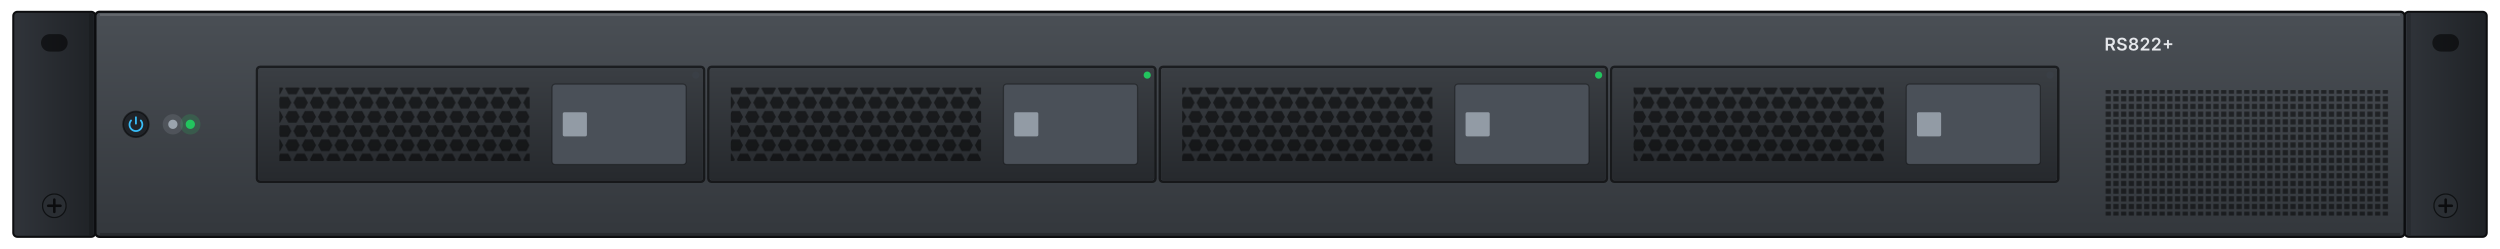
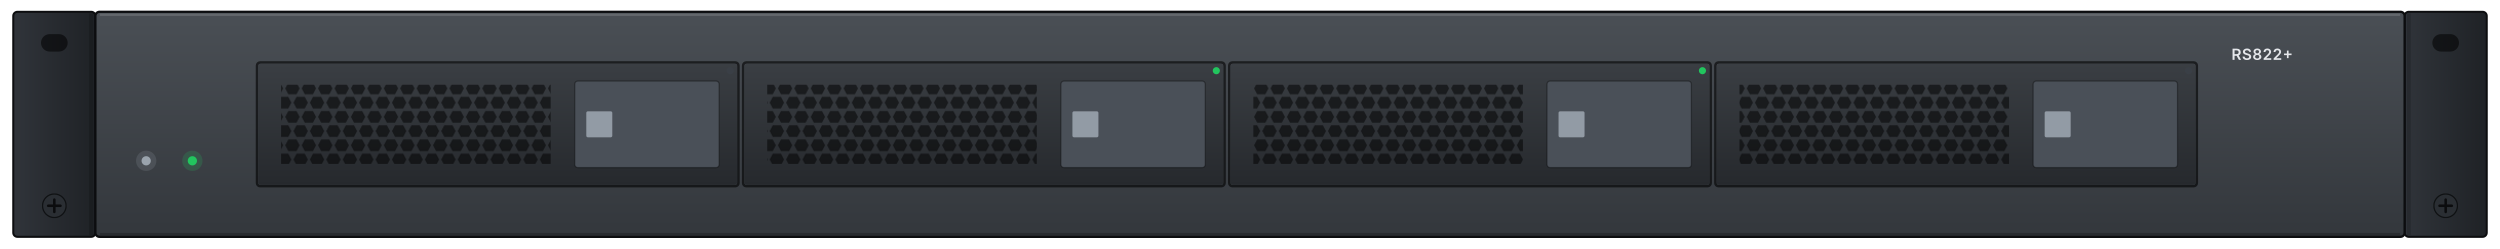
<svg xmlns="http://www.w3.org/2000/svg" viewBox="-2 -2 486 48.45" width="1458" height="145">
  <defs>
    <linearGradient id="rp-bezel-unifi-silver" x1="0" y1="0" x2="0" y2="1">
      <stop offset="0" stop-color="#eceff2" />
      <stop offset="1" stop-color="#cfd4d9" />
    </linearGradient>
    <linearGradient id="rp-ear-unifi-silver" x1="0" y1="0" x2="1" y2="0">
      <stop offset="0" stop-color="#dfe3e7" />
      <stop offset="1" stop-color="#c3c9ce" />
    </linearGradient>
    <linearGradient id="rp-tray-unifi-silver" x1="0" y1="0" x2="0" y2="1">
      <stop offset="0" stop-color="#c9ced3" />
      <stop offset="1" stop-color="#aeb4ba" />
    </linearGradient>
    <linearGradient id="rp-bezel-unifi-black" x1="0" y1="0" x2="0" y2="1">
      <stop offset="0" stop-color="#2f3338" />
      <stop offset="1" stop-color="#1d2024" />
    </linearGradient>
    <linearGradient id="rp-ear-unifi-black" x1="0" y1="0" x2="1" y2="0">
      <stop offset="0" stop-color="#30343a" />
      <stop offset="1" stop-color="#1f2226" />
    </linearGradient>
    <linearGradient id="rp-tray-unifi-black" x1="0" y1="0" x2="0" y2="1">
      <stop offset="0" stop-color="#2a2e33" />
      <stop offset="1" stop-color="#1c1f23" />
    </linearGradient>
    <linearGradient id="rp-bezel-unifi-white" x1="0" y1="0" x2="0" y2="1">
      <stop offset="0" stop-color="#fbfbfc" />
      <stop offset="1" stop-color="#e7eaed" />
    </linearGradient>
    <linearGradient id="rp-ear-unifi-white" x1="0" y1="0" x2="1" y2="0">
      <stop offset="0" stop-color="#f1f3f5" />
      <stop offset="1" stop-color="#dde1e5" />
    </linearGradient>
    <linearGradient id="rp-tray-unifi-white" x1="0" y1="0" x2="0" y2="1">
      <stop offset="0" stop-color="#c9ced3" />
      <stop offset="1" stop-color="#aeb4ba" />
    </linearGradient>
    <linearGradient id="rp-bezel-dell-bezel" x1="0" y1="0" x2="0" y2="1">
      <stop offset="0" stop-color="#26292d" />
      <stop offset="1" stop-color="#121416" />
    </linearGradient>
    <linearGradient id="rp-ear-dell-bezel" x1="0" y1="0" x2="1" y2="0">
      <stop offset="0" stop-color="#30343a" />
      <stop offset="1" stop-color="#1f2226" />
    </linearGradient>
    <linearGradient id="rp-tray-dell-bezel" x1="0" y1="0" x2="0" y2="1">
      <stop offset="0" stop-color="#2b2f34" />
      <stop offset="1" stop-color="#16181b" />
    </linearGradient>
    <linearGradient id="rp-bezel-hpe" x1="0" y1="0" x2="0" y2="1">
      <stop offset="0" stop-color="#3a3f45" />
      <stop offset="1" stop-color="#25292d" />
    </linearGradient>
    <linearGradient id="rp-ear-hpe" x1="0" y1="0" x2="1" y2="0">
      <stop offset="0" stop-color="#30343a" />
      <stop offset="1" stop-color="#1f2226" />
    </linearGradient>
    <linearGradient id="rp-tray-hpe" x1="0" y1="0" x2="0" y2="1">
      <stop offset="0" stop-color="#34393f" />
      <stop offset="1" stop-color="#212428" />
    </linearGradient>
    <linearGradient id="rp-bezel-synology" x1="0" y1="0" x2="0" y2="1">
      <stop offset="0" stop-color="#4a4f55" />
      <stop offset="1" stop-color="#33373c" />
    </linearGradient>
    <linearGradient id="rp-ear-synology" x1="0" y1="0" x2="1" y2="0">
      <stop offset="0" stop-color="#30343a" />
      <stop offset="1" stop-color="#1f2226" />
    </linearGradient>
    <linearGradient id="rp-tray-synology" x1="0" y1="0" x2="0" y2="1">
      <stop offset="0" stop-color="#3a3e43" />
      <stop offset="1" stop-color="#26292d" />
    </linearGradient>
    <linearGradient id="rp-bezel-mikrotik" x1="0" y1="0" x2="0" y2="1">
      <stop offset="0" stop-color="#e4e6e8" />
      <stop offset="1" stop-color="#c4c8cc" />
    </linearGradient>
    <linearGradient id="rp-ear-mikrotik" x1="0" y1="0" x2="1" y2="0">
      <stop offset="0" stop-color="#dfe3e7" />
      <stop offset="1" stop-color="#c3c9ce" />
    </linearGradient>
    <linearGradient id="rp-tray-mikrotik" x1="0" y1="0" x2="0" y2="1">
      <stop offset="0" stop-color="#c9ced3" />
      <stop offset="1" stop-color="#aeb4ba" />
    </linearGradient>
    <linearGradient id="rp-bezel-generic-black" x1="0" y1="0" x2="0" y2="1">
      <stop offset="0" stop-color="#2c3036" />
      <stop offset="1" stop-color="#1b1e22" />
    </linearGradient>
    <linearGradient id="rp-ear-generic-black" x1="0" y1="0" x2="1" y2="0">
      <stop offset="0" stop-color="#30343a" />
      <stop offset="1" stop-color="#1f2226" />
    </linearGradient>
    <linearGradient id="rp-tray-generic-black" x1="0" y1="0" x2="0" y2="1">
      <stop offset="0" stop-color="#2a2e33" />
      <stop offset="1" stop-color="#1c1f23" />
    </linearGradient>
    <linearGradient id="rp-bezel-generic-silver" x1="0" y1="0" x2="0" y2="1">
      <stop offset="0" stop-color="#eceff2" />
      <stop offset="1" stop-color="#cfd4d9" />
    </linearGradient>
    <linearGradient id="rp-ear-generic-silver" x1="0" y1="0" x2="1" y2="0">
      <stop offset="0" stop-color="#dfe3e7" />
      <stop offset="1" stop-color="#c3c9ce" />
    </linearGradient>
    <linearGradient id="rp-tray-generic-silver" x1="0" y1="0" x2="0" y2="1">
      <stop offset="0" stop-color="#c9ced3" />
      <stop offset="1" stop-color="#aeb4ba" />
    </linearGradient>
    <linearGradient id="rp-bezel-patch-panel" x1="0" y1="0" x2="0" y2="1">
      <stop offset="0" stop-color="#24272b" />
      <stop offset="1" stop-color="#131518" />
    </linearGradient>
    <linearGradient id="rp-ear-patch-panel" x1="0" y1="0" x2="1" y2="0">
      <stop offset="0" stop-color="#30343a" />
      <stop offset="1" stop-color="#1f2226" />
    </linearGradient>
    <linearGradient id="rp-tray-patch-panel" x1="0" y1="0" x2="0" y2="1">
      <stop offset="0" stop-color="#2a2e33" />
      <stop offset="1" stop-color="#1c1f23" />
    </linearGradient>
    <linearGradient id="rp-bezel-brush-panel" x1="0" y1="0" x2="0" y2="1">
      <stop offset="0" stop-color="#24272b" />
      <stop offset="1" stop-color="#131518" />
    </linearGradient>
    <linearGradient id="rp-ear-brush-panel" x1="0" y1="0" x2="1" y2="0">
      <stop offset="0" stop-color="#30343a" />
      <stop offset="1" stop-color="#1f2226" />
    </linearGradient>
    <linearGradient id="rp-tray-brush-panel" x1="0" y1="0" x2="0" y2="1">
      <stop offset="0" stop-color="#2a2e33" />
      <stop offset="1" stop-color="#1c1f23" />
    </linearGradient>
    <linearGradient id="rp-bezel-shelf" x1="0" y1="0" x2="0" y2="1">
      <stop offset="0" stop-color="#3a3f45" />
      <stop offset="1" stop-color="#24282d" />
    </linearGradient>
    <linearGradient id="rp-ear-shelf" x1="0" y1="0" x2="1" y2="0">
      <stop offset="0" stop-color="#30343a" />
      <stop offset="1" stop-color="#1f2226" />
    </linearGradient>
    <linearGradient id="rp-tray-shelf" x1="0" y1="0" x2="0" y2="1">
      <stop offset="0" stop-color="#2a2e33" />
      <stop offset="1" stop-color="#1c1f23" />
    </linearGradient>
    <linearGradient id="rp-bezel-pdu" x1="0" y1="0" x2="0" y2="1">
      <stop offset="0" stop-color="#2a2d31" />
      <stop offset="1" stop-color="#17191c" />
    </linearGradient>
    <linearGradient id="rp-ear-pdu" x1="0" y1="0" x2="1" y2="0">
      <stop offset="0" stop-color="#30343a" />
      <stop offset="1" stop-color="#1f2226" />
    </linearGradient>
    <linearGradient id="rp-tray-pdu" x1="0" y1="0" x2="0" y2="1">
      <stop offset="0" stop-color="#2a2e33" />
      <stop offset="1" stop-color="#1c1f23" />
    </linearGradient>
    <linearGradient id="rp-bezel-ups" x1="0" y1="0" x2="0" y2="1">
      <stop offset="0" stop-color="#31353a" />
      <stop offset="1" stop-color="#1d2024" />
    </linearGradient>
    <linearGradient id="rp-ear-ups" x1="0" y1="0" x2="1" y2="0">
      <stop offset="0" stop-color="#30343a" />
      <stop offset="1" stop-color="#1f2226" />
    </linearGradient>
    <linearGradient id="rp-tray-ups" x1="0" y1="0" x2="0" y2="1">
      <stop offset="0" stop-color="#2a2e33" />
      <stop offset="1" stop-color="#1c1f23" />
    </linearGradient>
    <linearGradient id="rp-bezel-rpi-case" x1="0" y1="0" x2="0" y2="1">
      <stop offset="0" stop-color="#d9264f" />
      <stop offset="1" stop-color="#b5163c" />
    </linearGradient>
    <linearGradient id="rp-ear-rpi-case" x1="0" y1="0" x2="1" y2="0">
      <stop offset="0" stop-color="#dfe3e7" />
      <stop offset="1" stop-color="#c3c9ce" />
    </linearGradient>
    <linearGradient id="rp-tray-rpi-case" x1="0" y1="0" x2="0" y2="1">
      <stop offset="0" stop-color="#c9ced3" />
      <stop offset="1" stop-color="#aeb4ba" />
    </linearGradient>
    <linearGradient id="rp-metal" x1="0" y1="0" x2="0" y2="1">
      <stop offset="0" stop-color="#eef1f4" />
      <stop offset="0.45" stop-color="#b7bdc4" />
      <stop offset="1" stop-color="#8a9198" />
    </linearGradient>
    <linearGradient id="rp-metal-dark" x1="0" y1="0" x2="0" y2="1">
      <stop offset="0" stop-color="#9aa1a8" />
      <stop offset="1" stop-color="#5d646b" />
    </linearGradient>
    <linearGradient id="rp-hole" x1="0" y1="0" x2="0" y2="1">
      <stop offset="0" stop-color="#000000" />
      <stop offset="0.35" stop-color="#0b0d10" />
      <stop offset="1" stop-color="#1c2025" />
    </linearGradient>
    <linearGradient id="rp-screen" x1="0" y1="0" x2="1" y2="1">
      <stop offset="0" stop-color="#141a22" />
      <stop offset="1" stop-color="#05070a" />
    </linearGradient>
    <linearGradient id="rp-rail-shadow" x1="0" y1="0" x2="0" y2="1">
      <stop offset="0" stop-color="#000" stop-opacity="0.38" />
      <stop offset="1" stop-color="#000" stop-opacity="0" />
    </linearGradient>
    <linearGradient id="rp-rail-sheen" x1="0" y1="0" x2="1" y2="0">
      <stop offset="0" stop-color="#fff" stop-opacity="0.18" />
      <stop offset="0.5" stop-color="#fff" stop-opacity="0" />
      <stop offset="1" stop-color="#000" stop-opacity="0.2" />
    </linearGradient>
    <linearGradient id="rp-shelf" x1="0" y1="0" x2="0" y2="1">
      <stop offset="0" stop-color="#4a5058" />
      <stop offset="1" stop-color="#262a2f" />
    </linearGradient>
    <linearGradient id="rp-glass" x1="0" y1="0" x2="1" y2="1">
      <stop offset="0" stop-color="#c7e3ff" stop-opacity="0.22" />
      <stop offset="0.5" stop-color="#ffffff" stop-opacity="0.06" />
      <stop offset="1" stop-color="#c7e3ff" stop-opacity="0.16" />
    </linearGradient>
    <radialGradient id="rp-screw" cx="0.35" cy="0.35" r="0.8">
      <stop offset="0" stop-color="#f3f5f7" />
      <stop offset="0.6" stop-color="#a4abb2" />
      <stop offset="1" stop-color="#5f666d" />
    </radialGradient>
    <radialGradient id="rp-fan" cx="0.5" cy="0.5" r="0.5">
      <stop offset="0" stop-color="#1d2125" />
      <stop offset="1" stop-color="#07080a" />
    </radialGradient>
    <pattern id="rp-vent-holes" width="2.6" height="2.25" patternUnits="userSpaceOnUse">
      <circle cx="0.65" cy="0.56" r="0.62" fill="#000" fill-opacity="0.55" />
      <circle cx="1.95" cy="1.69" r="0.62" fill="#000" fill-opacity="0.55" />
    </pattern>
    <pattern id="rp-vent-honeycomb" width="3.2" height="5.54" patternUnits="userSpaceOnUse">
      <path d="M0.8 0.25 L2.4 0.25 L3.0 1.385 L2.4 2.52 L0.8 2.52 L0.2 1.385 Z M-0.8 3.02 L0.8 3.02 L1.4 4.155 L0.8 5.29 L-0.8 5.29 L-1.4 4.155 Z M2.4 3.02 L4.0 3.02 L4.6 4.155 L4.0 5.29 L2.4 5.29 L1.8 4.155 Z" fill="#000" fill-opacity="0.6" />
    </pattern>
    <pattern id="rp-vent-slots" width="8.6" height="2.9" patternUnits="userSpaceOnUse">
      <rect x="0.4" y="0.6" width="7" height="1.3" rx="0.65" fill="#000" fill-opacity="0.55" />
    </pattern>
    <pattern id="rp-vent-mesh" width="1.5" height="1.5" patternUnits="userSpaceOnUse">
      <rect x="0.25" y="0.25" width="1" height="1" fill="#000" fill-opacity="0.5" />
    </pattern>
    <pattern id="rp-brush" width="0.9" height="12" patternUnits="userSpaceOnUse">
      <path d="M0.45 0 L0.3 12" stroke="#4b525b" stroke-width="0.32" />
    </pattern>
    <pattern id="rp-shelf-slots" width="9" height="40" patternUnits="userSpaceOnUse">
      <rect x="2" y="4" width="4.5" height="32" rx="2.2" fill="#000" fill-opacity="0.45" />
    </pattern>
    <symbol id="rp-rj45" viewBox="0 0 13.6 11.6">
      <rect x="0" y="0" width="13.6" height="11.6" rx="0.5" fill="currentColor" />
      <rect x="0" y="0" width="13.6" height="11.6" rx="0.5" fill="none" stroke="#000" stroke-opacity="0.35" stroke-width="0.25" />
      <path d="M1.3 1.1 h11 v7.6 h-3.4 v1.9 h-4.2 v-1.9 h-3.4 z" fill="url(#rp-hole)" />
      <path d="M2.85 1.3 v1.7 M3.85 1.3 v1.7 M4.85 1.3 v1.7 M5.85 1.3 v1.7 M6.85 1.3 v1.7 M7.85 1.3 v1.7 M8.85 1.3 v1.7 M9.85 1.3 v1.7" stroke="#c9a227" stroke-width="0.32" stroke-opacity="0.85" />
      <rect x="1.3" y="1.1" width="11" height="0.5" fill="#000" fill-opacity="0.6" />
    </symbol>
    <symbol id="rp-sfp" viewBox="0 0 14.2 9.8">
      <rect x="0" y="0" width="14.2" height="9.8" rx="0.35" fill="url(#rp-metal)" stroke="#5b6168" stroke-width="0.3" />
      <rect x="1.1" y="1.5" width="12" height="6.6" fill="url(#rp-hole)" />
      <path d="M1.6 0.55 h2 M4.6 0.55 h2 M7.6 0.55 h2 M10.6 0.55 h2" stroke="#6b7279" stroke-width="0.35" />
      <rect x="5.1" y="8.4" width="4" height="0.9" rx="0.3" fill="#6b7279" />
    </symbol>
    <symbol id="rp-qsfp" viewBox="0 0 19.6 10.4">
      <rect x="0" y="0" width="19.6" height="10.4" rx="0.4" fill="url(#rp-metal)" stroke="#5b6168" stroke-width="0.3" />
      <rect x="1.2" y="1.6" width="17.2" height="7.2" fill="url(#rp-hole)" />
      <path d="M1.8 0.6 h2.4 M5.4 0.6 h2.4 M9 0.6 h2.4 M12.6 0.6 h2.4 M16.2 0.6 h1.8" stroke="#6b7279" stroke-width="0.35" />
    </symbol>
    <symbol id="rp-keystone" viewBox="0 0 14.8 16.6">
      <rect x="0" y="0" width="14.8" height="16.6" rx="0.8" fill="#0a0b0d" />
      <rect x="0.7" y="0.7" width="13.4" height="15.2" rx="0.9" fill="currentColor" />
      <rect x="0.7" y="0.7" width="13.4" height="15.2" rx="0.9" fill="none" stroke="#000" stroke-opacity="0.3" stroke-width="0.3" />
      <path d="M2 4.3 h10.8 v7.2 h-3.2 v1.8 h-4.4 v-1.8 h-3.2 z" fill="url(#rp-hole)" />
      <path d="M3.4 4.5 v1.4 M4.4 4.5 v1.4 M5.4 4.5 v1.4 M6.4 4.5 v1.4 M7.4 4.5 v1.4 M8.4 4.5 v1.4 M9.4 4.5 v1.4 M10.4 4.5 v1.4" stroke="#c9a227" stroke-width="0.3" stroke-opacity="0.8" />
      <rect x="5.4" y="1.4" width="4" height="1.4" rx="0.4" fill="#000" fill-opacity="0.18" />
    </symbol>
    <symbol id="rp-punchdown" viewBox="0 0 14.8 20">
      <rect x="0" y="0" width="14.8" height="20" rx="0.8" fill="#e8eaed" stroke="#7b8289" stroke-width="0.3" />
      <path d="M2 3 h4.4 M8.4 3 h4.4" stroke="#2563eb" stroke-width="1.4" />
      <path d="M2 6.6 h4.4 M8.4 6.6 h4.4" stroke="#ea580c" stroke-width="1.4" />
      <path d="M2 10.2 h4.4 M8.4 10.2 h4.4" stroke="#16a34a" stroke-width="1.4" />
      <path d="M2 13.8 h4.4 M8.4 13.8 h4.4" stroke="#92400e" stroke-width="1.4" />
      <path d="M7.4 1.5 v15" stroke="#9aa1a8" stroke-width="0.5" />
    </symbol>
    <symbol id="rp-usb-a" viewBox="0 0 13.2 5.8">
      <rect x="0" y="0" width="13.2" height="5.8" rx="0.4" fill="url(#rp-metal)" stroke="#5b6168" stroke-width="0.25" />
      <rect x="0.7" y="0.7" width="11.8" height="4.4" fill="#07090b" />
      <rect x="1.5" y="1.3" width="10.2" height="1.6" rx="0.2" fill="currentColor" />
    </symbol>
    <symbol id="rp-usb-c" viewBox="0 0 9.2 3.6">
      <rect x="0" y="0" width="9.2" height="3.6" rx="1.8" fill="url(#rp-metal)" stroke="#5b6168" stroke-width="0.25" />
      <rect x="0.6" y="0.6" width="8" height="2.4" rx="1.2" fill="#07090b" />
      <rect x="2" y="1.4" width="5.2" height="0.8" rx="0.3" fill="currentColor" />
    </symbol>
    <symbol id="rp-micro-usb" viewBox="0 0 8 3.2">
      <path d="M0 0 h8 v1.8 l-1.2 1.4 h-5.6 l-1.2 -1.4 z" fill="url(#rp-metal)" stroke="#5b6168" stroke-width="0.25" />
      <path d="M0.7 0.6 h6.6 v1.1 l-0.9 1 h-4.8 l-0.9 -1 z" fill="#07090b" />
    </symbol>
    <symbol id="rp-hdmi" viewBox="0 0 15.2 6">
      <path d="M0 0 h15.2 v3.9 l-2.1 2.1 h-11 l-2.1 -2.1 z" fill="url(#rp-metal)" stroke="#5b6168" stroke-width="0.25" />
      <path d="M0.8 0.7 h13.6 v2.9 l-1.6 1.6 h-10.4 l-1.6 -1.6 z" fill="#07090b" />
      <rect x="2.4" y="1.6" width="10.4" height="1" fill="currentColor" />
    </symbol>
    <symbol id="rp-micro-hdmi" viewBox="0 0 7 3.2">
      <path d="M0 0 h7 v2 l-1.2 1.2 h-4.6 l-1.2 -1.2 z" fill="url(#rp-metal)" stroke="#5b6168" stroke-width="0.2" />
      <path d="M0.6 0.55 h5.8 v1.3 l-0.8 0.8 h-4.2 l-0.8 -0.8 z" fill="#07090b" />
    </symbol>
    <symbol id="rp-dp" viewBox="0 0 16.1 6.4">
      <path d="M0 0 h16.1 v4.4 l-2 2 h-14.1 z" fill="url(#rp-metal)" stroke="#5b6168" stroke-width="0.25" />
      <path d="M0.8 0.7 h14.5 v3.4 l-1.6 1.6 h-12.9 z" fill="#07090b" />
      <rect x="2" y="2.4" width="11.6" height="1" fill="currentColor" />
    </symbol>
    <symbol id="rp-dsub15" viewBox="0 0 31 12.5">
      <rect x="0" y="0" width="31" height="12.5" rx="0.6" fill="url(#rp-metal)" stroke="#5b6168" stroke-width="0.25" />
      <path d="M7.5 2.2 h16 l-1.4 8.1 h-13.2 z" fill="#0d1f3a" stroke="#4b5563" stroke-width="0.3" />
      <g fill="#d1d5db">
        <circle cx="10" cy="4" r="0.45" />
        <circle cx="12.6" cy="4" r="0.45" />
        <circle cx="15.2" cy="4" r="0.45" />
        <circle cx="17.8" cy="4" r="0.45" />
        <circle cx="20.4" cy="4" r="0.45" />
        <circle cx="11.2" cy="6.3" r="0.45" />
        <circle cx="13.8" cy="6.3" r="0.45" />
        <circle cx="16.4" cy="6.3" r="0.45" />
        <circle cx="19" cy="6.3" r="0.45" />
        <circle cx="21.2" cy="6.3" r="0.45" />
        <circle cx="10.6" cy="8.6" r="0.45" />
        <circle cx="13.2" cy="8.6" r="0.45" />
        <circle cx="15.8" cy="8.6" r="0.45" />
        <circle cx="18.4" cy="8.6" r="0.45" />
        <circle cx="20.8" cy="8.6" r="0.45" />
      </g>
      <circle cx="3.4" cy="6.25" r="1.6" fill="url(#rp-screw)" />
      <circle cx="27.6" cy="6.25" r="1.6" fill="url(#rp-screw)" />
    </symbol>
    <symbol id="rp-dsub9" viewBox="0 0 31 12.5">
      <rect x="0" y="0" width="31" height="12.5" rx="0.6" fill="url(#rp-metal)" stroke="#5b6168" stroke-width="0.25" />
      <path d="M8.5 3 h14 l-1.3 6.5 h-11.4 z" fill="#1f2937" stroke="#4b5563" stroke-width="0.3" />
      <g fill="#d1d5db">
        <circle cx="10.8" cy="5" r="0.5" />
        <circle cx="13.2" cy="5" r="0.5" />
        <circle cx="15.6" cy="5" r="0.5" />
        <circle cx="18" cy="5" r="0.5" />
        <circle cx="20.4" cy="5" r="0.5" />
        <circle cx="12" cy="7.5" r="0.5" />
        <circle cx="14.4" cy="7.5" r="0.5" />
        <circle cx="16.8" cy="7.5" r="0.5" />
        <circle cx="19.2" cy="7.5" r="0.5" />
      </g>
      <circle cx="3.4" cy="6.25" r="1.6" fill="url(#rp-screw)" />
      <circle cx="27.6" cy="6.25" r="1.6" fill="url(#rp-screw)" />
    </symbol>
    <symbol id="rp-c13" viewBox="0 0 24 15.5">
      <rect x="0" y="0" width="24" height="15.5" rx="1.4" fill="#16181b" stroke="#41464d" stroke-width="0.4" />
      <path d="M4.6 2.6 h14.8 l2.2 2.4 v8 h-19.2 v-8 z" fill="#060708" stroke="#2c3036" stroke-width="0.35" />
      <rect x="7.4" y="7.4" width="1.3" height="3.6" fill="#3b4046" />
      <rect x="15.3" y="7.4" width="1.3" height="3.6" fill="#3b4046" />
      <rect x="11.35" y="4" width="1.3" height="3" fill="#3b4046" />
    </symbol>
    <symbol id="rp-c19" viewBox="0 0 26 19.5">
      <rect x="0" y="0" width="26" height="19.5" rx="1.4" fill="#16181b" stroke="#41464d" stroke-width="0.4" />
      <rect x="3.4" y="3.2" width="19.2" height="13.4" rx="1" fill="#060708" stroke="#2c3036" stroke-width="0.35" />
      <rect x="6.4" y="11.4" width="4" height="1.4" fill="#3b4046" />
      <rect x="15.6" y="11.4" width="4" height="1.4" fill="#3b4046" />
      <rect x="11" y="5.4" width="4" height="1.4" fill="#3b4046" />
    </symbol>
    <symbol id="rp-c14" viewBox="0 0 27 19.5">
      <rect x="0" y="0" width="27" height="19.5" rx="1.6" fill="#1a1c1f" stroke="#44494f" stroke-width="0.4" />
      <circle cx="2.4" cy="9.75" r="1" fill="#0a0b0c" />
      <circle cx="24.6" cy="9.75" r="1" fill="#0a0b0c" />
      <path d="M5.4 3.4 h16.2 v8.6 l-2.6 3.6 h-11 l-2.6 -3.6 z" fill="#060708" stroke="#2c3036" stroke-width="0.35" />
      <rect x="8.4" y="7" width="1.2" height="4.6" fill="url(#rp-metal)" />
      <rect x="17.4" y="7" width="1.2" height="4.6" fill="url(#rp-metal)" />
      <rect x="12.9" y="10.6" width="1.2" height="4" fill="url(#rp-metal)" />
    </symbol>
    <symbol id="rp-c20" viewBox="0 0 29 23">
      <rect x="0" y="0" width="29" height="23" rx="1.6" fill="#1a1c1f" stroke="#44494f" stroke-width="0.4" />
      <rect x="4.4" y="3.6" width="20.2" height="15.8" rx="1" fill="#060708" stroke="#2c3036" stroke-width="0.35" />
      <rect x="7.6" y="13" width="4.4" height="1.3" fill="url(#rp-metal)" />
      <rect x="17" y="13" width="4.4" height="1.3" fill="url(#rp-metal)" />
      <rect x="12.3" y="6.2" width="4.4" height="1.3" fill="url(#rp-metal)" />
    </symbol>
    <symbol id="rp-c8" viewBox="0 0 12 7">
      <rect x="0" y="0" width="12" height="7" rx="1.2" fill="#1a1c1f" stroke="#44494f" stroke-width="0.3" />
      <path d="M3.6 1.3 a2.2 2.2 0 1 0 0 4.4 h4.8 a2.2 2.2 0 1 0 0 -4.4 z" fill="#060708" />
      <rect x="3.3" y="2.9" width="0.7" height="1.4" fill="url(#rp-metal)" />
      <rect x="8" y="2.9" width="0.7" height="1.4" fill="url(#rp-metal)" />
    </symbol>
    <symbol id="rp-c6" viewBox="0 0 14 9">
      <rect x="0" y="0" width="14" height="9" rx="1.2" fill="#1a1c1f" stroke="#44494f" stroke-width="0.3" />
      <circle cx="4.6" cy="3.6" r="2.1" fill="#060708" />
      <circle cx="9.4" cy="3.6" r="2.1" fill="#060708" />
      <circle cx="7" cy="6" r="2.1" fill="#060708" />
    </symbol>
    <symbol id="rp-dc" viewBox="0 0 8.5 8.5">
      <circle cx="4.25" cy="4.25" r="4" fill="url(#rp-metal-dark)" stroke="#3f444a" stroke-width="0.3" />
      <circle cx="4.25" cy="4.25" r="2.7" fill="#07090b" />
      <circle cx="4.25" cy="4.25" r="0.75" fill="url(#rp-metal)" />
    </symbol>
    <symbol id="rp-au" viewBox="0 0 30 30">
      <rect x="0" y="0" width="30" height="30" rx="3" fill="#191b1e" stroke="#40454b" stroke-width="0.45" />
      <rect x="2.4" y="2.4" width="25.2" height="25.2" rx="2.4" fill="#0e0f11" />
      <rect x="8.3" y="7.4" width="1.7" height="6.6" rx="0.5" fill="#000" transform="rotate(30 9.15 10.7)" />
      <rect x="20" y="7.4" width="1.7" height="6.6" rx="0.5" fill="#000" transform="rotate(-30 20.85 10.7)" />
      <rect x="14.15" y="16.6" width="1.7" height="6.4" rx="0.5" fill="#000" />
    </symbol>
    <symbol id="rp-nema" viewBox="0 0 28 32">
      <rect x="0" y="0" width="28" height="32" rx="3" fill="#191b1e" stroke="#40454b" stroke-width="0.45" />
      <rect x="9.3" y="8" width="1.6" height="7" fill="#000" />
      <rect x="17.1" y="8" width="1.6" height="8" fill="#000" />
      <path d="M12.4 24 v-2 a1.6 1.6 0 0 1 3.2 0 v2 z" fill="#000" />
    </symbol>
    <symbol id="rp-schuko" viewBox="0 0 36 36">
      <rect x="0" y="0" width="36" height="36" rx="3" fill="#191b1e" stroke="#40454b" stroke-width="0.45" />
      <circle cx="18" cy="18" r="13.5" fill="#0e0f11" />
      <circle cx="12" cy="18" r="1.7" fill="#000" />
      <circle cx="24" cy="18" r="1.7" fill="#000" />
      <rect x="16.6" y="4.8" width="2.8" height="1.6" fill="url(#rp-metal)" />
      <rect x="16.6" y="29.6" width="2.8" height="1.6" fill="url(#rp-metal)" />
    </symbol>
    <symbol id="rp-uk" viewBox="0 0 32 36">
      <rect x="0" y="0" width="32" height="36" rx="3" fill="#191b1e" stroke="#40454b" stroke-width="0.45" />
      <rect x="14.6" y="6" width="2.8" height="7.6" fill="#000" />
      <rect x="7" y="19.4" width="6.8" height="2.6" fill="#000" />
      <rect x="18.2" y="19.4" width="6.8" height="2.6" fill="#000" />
    </symbol>
    <symbol id="rp-lc" viewBox="0 0 13.2 10">
      <rect x="0" y="0" width="13.2" height="10" rx="0.6" fill="currentColor" stroke="#000" stroke-opacity="0.35" stroke-width="0.3" />
      <rect x="1.4" y="2.4" width="4.4" height="5.2" rx="0.4" fill="url(#rp-hole)" />
      <rect x="7.4" y="2.4" width="4.4" height="5.2" rx="0.4" fill="url(#rp-hole)" />
      <circle cx="3.6" cy="5" r="0.6" fill="#e5e7eb" />
      <circle cx="9.6" cy="5" r="0.6" fill="#e5e7eb" />
    </symbol>
    <symbol id="rp-sc" viewBox="0 0 13.2 10">
      <rect x="0" y="0" width="13.2" height="10" rx="0.6" fill="currentColor" stroke="#000" stroke-opacity="0.35" stroke-width="0.3" />
      <rect x="2.6" y="1.6" width="8" height="6.8" rx="0.5" fill="url(#rp-hole)" />
      <circle cx="6.6" cy="5" r="0.8" fill="#e5e7eb" />
    </symbol>
    <symbol id="rp-audio" viewBox="0 0 6.2 6.2">
      <circle cx="3.1" cy="3.1" r="3" fill="#15181b" stroke="#40454b" stroke-width="0.3" />
      <circle cx="3.1" cy="3.1" r="1.6" fill="#000" />
    </symbol>
    <symbol id="rp-microsd" viewBox="0 0 12 2">
      <rect x="0" y="0" width="12" height="2" rx="0.4" fill="#07090b" stroke="#3f444a" stroke-width="0.2" />
    </symbol>
    <symbol id="rp-screw" viewBox="-2.4 -2.4 4.8 4.8">
      <circle r="2.3" fill="url(#rp-screw)" stroke="#4b5157" stroke-width="0.25" />
      <path d="M-1.2 0 h2.4 M0 -1.2 v2.4" stroke="#3f444a" stroke-width="0.5" stroke-linecap="round" />
    </symbol>
    <symbol id="rp-screw-black" viewBox="-2.4 -2.4 4.8 4.8">
      <circle r="2.3" fill="#2a2e33" stroke="#0f1113" stroke-width="0.25" />
      <path d="M-1.2 0 h2.4 M0 -1.2 v2.4" stroke="#0b0c0e" stroke-width="0.5" stroke-linecap="round" />
    </symbol>
    <symbol id="rp-cagehole" viewBox="0 0 9.5 9.5">
      <rect x="0" y="0" width="9.5" height="9.5" rx="0.6" fill="#1b1f24" />
      <rect x="0" y="0" width="9.5" height="1.4" fill="#000" fill-opacity="0.45" />
    </symbol>
  </defs>
  <g>
    <g>
      <g>
        <rect x="0" y="0.3" width="16" height="43.85" rx="0.8" fill="url(#rp-ear-synology)" stroke="#0c0d0f" stroke-width="0.4" />
        <rect x="14.8" y="0.6" width="0.8" height="43.25" fill="#000" opacity="0.18" />
        <rect x="5.4" y="4.65" width="5.2" height="3.4" rx="1.7" fill="#000" opacity="0.55" />
        <use href="#rp-screw-black" x="5.6" y="35.7" width="4.8" height="4.8" />
      </g>
      <g>
        <rect x="466" y="0.3" width="16" height="43.85" rx="0.8" fill="url(#rp-ear-synology)" stroke="#0c0d0f" stroke-width="0.4" />
        <rect x="466.4" y="0.6" width="0.8" height="43.25" fill="#000" opacity="0.18" />
        <rect x="471.4" y="4.65" width="5.2" height="3.4" rx="1.7" fill="#000" opacity="0.55" />
        <use href="#rp-screw-black" x="471.6" y="35.7" width="4.8" height="4.8" />
      </g>
    </g>
    <rect x="16" y="0.3" width="450" height="43.85" rx="0.8" fill="url(#rp-bezel-synology)" stroke="#0c0d0f" stroke-width="0.45" />
    <rect x="16.88" y="0.65" width="448.24" height="0.45" fill="rgba(255,255,255,0.14)" />
    <rect x="16.88" y="43.4" width="448.24" height="0.45" fill="#000" opacity="0.22" />
    <g transform="translate(16 0)">
      <g>
        <g>
-           <circle cx="7.9" cy="22.225" r="2.5" fill="#202328" stroke="#000" stroke-opacity="0.5" stroke-width="0.35" />
-           <path d="M6.95 21.475 a1.25 1.25 0 1 0 1.9 0 M7.9 20.85 v1.25" stroke="#38bdf8" stroke-width="0.35" fill="none" stroke-linecap="round" />
-         </g>
-       </g>
-       <g>
-         <g>
          <g>
-             <circle cx="15.1" cy="22.225" r="0.9" fill="#9aa3ad" />
-             <circle cx="15.1" cy="22.225" r="1.98" fill="#9aa3ad" opacity="0.18" />
+             <circle cx="9.9" cy="29.337" r="0.9" fill="#9aa3ad" />
+             <circle cx="9.9" cy="29.337" r="1.98" fill="#9aa3ad" opacity="0.18" />
          </g>
          <g>
-             <circle cx="18.5" cy="22.225" r="0.9" fill="#22c55e" />
-             <circle cx="18.5" cy="22.225" r="1.98" fill="#22c55e" opacity="0.18" />
+             <circle cx="18.9" cy="29.337" r="0.9" fill="#22c55e" />
+             <circle cx="18.9" cy="29.337" r="1.98" fill="#22c55e" opacity="0.18" />
          </g>
        </g>
      </g>
      <g>
-         <rect x="31.5" y="11.037" width="87.107" height="22.377" rx="0.6" fill="#06070800" stroke="#000" stroke-opacity="0.6" stroke-width="0.5" />
-         <rect x="31.75" y="11.287" width="86.607" height="21.877" rx="0.5" fill="url(#rp-tray-synology)" />
-         <rect x="35.855" y="15.064" width="48.78" height="14.321" fill="url(#rp-vent-honeycomb)" opacity="0.85" />
-         <rect x="88.991" y="14.393" width="26.132" height="15.664" rx="0.6" fill="#4a5058" stroke="#000" stroke-opacity="0.35" stroke-width="0.25" />
-         <rect x="91.081" y="19.875" width="4.704" height="4.699" rx="0.3" fill="#9aa3ad" opacity="0.9" />
-         <circle cx="117.007" cy="12.637" r="0.7" fill="#3a3f46" />
-       </g>
-       <g>
-         <rect x="119.464" y="11.037" width="87.107" height="22.377" rx="0.6" fill="#06070800" stroke="#000" stroke-opacity="0.6" stroke-width="0.5" />
-         <rect x="119.714" y="11.287" width="86.607" height="21.877" rx="0.5" fill="url(#rp-tray-synology)" />
-         <rect x="123.82" y="15.064" width="48.78" height="14.321" fill="url(#rp-vent-honeycomb)" opacity="0.85" />
-         <rect x="176.955" y="14.393" width="26.132" height="15.664" rx="0.6" fill="#4a5058" stroke="#000" stroke-opacity="0.35" stroke-width="0.25" />
-         <rect x="179.046" y="19.875" width="4.704" height="4.699" rx="0.3" fill="#9aa3ad" opacity="0.9" />
-         <circle cx="204.971" cy="12.637" r="0.7" fill="#22c55e" />
-       </g>
-       <g>
-         <rect x="207.429" y="11.037" width="87.107" height="22.377" rx="0.6" fill="#06070800" stroke="#000" stroke-opacity="0.6" stroke-width="0.5" />
-         <rect x="207.679" y="11.287" width="86.607" height="21.877" rx="0.5" fill="url(#rp-tray-synology)" />
-         <rect x="211.784" y="15.064" width="48.78" height="14.321" fill="url(#rp-vent-honeycomb)" opacity="0.85" />
-         <rect x="264.919" y="14.393" width="26.132" height="15.664" rx="0.6" fill="#4a5058" stroke="#000" stroke-opacity="0.35" stroke-width="0.25" />
-         <rect x="267.01" y="19.875" width="4.704" height="4.699" rx="0.3" fill="#9aa3ad" opacity="0.9" />
-         <circle cx="292.936" cy="12.637" r="0.7" fill="#22c55e" />
-       </g>
-       <g>
-         <rect x="295.393" y="11.037" width="87.107" height="22.377" rx="0.6" fill="#06070800" stroke="#000" stroke-opacity="0.6" stroke-width="0.5" />
-         <rect x="295.643" y="11.287" width="86.607" height="21.877" rx="0.5" fill="url(#rp-tray-synology)" />
-         <rect x="299.748" y="15.064" width="48.78" height="14.321" fill="url(#rp-vent-honeycomb)" opacity="0.85" />
-         <rect x="352.884" y="14.393" width="26.132" height="15.664" rx="0.6" fill="#4a5058" stroke="#000" stroke-opacity="0.35" stroke-width="0.25" />
-         <rect x="354.974" y="19.875" width="4.704" height="4.699" rx="0.3" fill="#9aa3ad" opacity="0.9" />
-         <circle cx="380.9" cy="12.637" r="0.7" fill="#3a3f46" />
-       </g>
-       <g>
-         <rect x="391.5" y="15.557" width="55.5" height="24.448" fill="url(#rp-vent-mesh)" />
-       </g>
-       <g>
-         <text x="391.5" y="7.845" font-size="3.4" fill="#e5e7eb" font-family="Inter, ui-sans-serif, system-ui, -apple-system, Segoe UI, Roboto, sans-serif" font-weight="600" letter-spacing="0.08">RS822+</text>
+         <rect x="31.5" y="10.176" width="93.808" height="24.098" rx="0.6" fill="#06070800" stroke="#000" stroke-opacity="0.6" stroke-width="0.5" />
+         <rect x="31.75" y="10.426" width="93.308" height="23.598" rx="0.5" fill="url(#rp-tray-synology)" />
+         <rect x="36.19" y="14.514" width="52.532" height="15.423" fill="url(#rp-vent-honeycomb)" opacity="0.85" />
+         <rect x="93.413" y="13.791" width="28.142" height="16.869" rx="0.6" fill="#4a5058" stroke="#000" stroke-opacity="0.35" stroke-width="0.25" />
+         <rect x="95.664" y="19.695" width="5.066" height="5.061" rx="0.3" fill="#9aa3ad" opacity="0.9" />
+         <circle cx="123.708" cy="11.776" r="0.7" fill="#3a3f46" />
+       </g>
+       <g>
+         <rect x="126.231" y="10.176" width="93.808" height="24.098" rx="0.6" fill="#06070800" stroke="#000" stroke-opacity="0.6" stroke-width="0.5" />
+         <rect x="126.481" y="10.426" width="93.308" height="23.598" rx="0.5" fill="url(#rp-tray-synology)" />
+         <rect x="130.921" y="14.514" width="52.532" height="15.423" fill="url(#rp-vent-honeycomb)" opacity="0.85" />
+         <rect x="188.144" y="13.791" width="28.142" height="16.869" rx="0.6" fill="#4a5058" stroke="#000" stroke-opacity="0.35" stroke-width="0.25" />
+         <rect x="190.395" y="19.695" width="5.066" height="5.061" rx="0.3" fill="#9aa3ad" opacity="0.9" />
+         <circle cx="218.438" cy="11.776" r="0.7" fill="#22c55e" />
+       </g>
+       <g>
+         <rect x="220.962" y="10.176" width="93.808" height="24.098" rx="0.6" fill="#06070800" stroke="#000" stroke-opacity="0.6" stroke-width="0.5" />
+         <rect x="221.212" y="10.426" width="93.308" height="23.598" rx="0.5" fill="url(#rp-tray-synology)" />
+         <rect x="225.652" y="14.514" width="52.532" height="15.423" fill="url(#rp-vent-honeycomb)" opacity="0.85" />
+         <rect x="282.875" y="13.791" width="28.142" height="16.869" rx="0.6" fill="#4a5058" stroke="#000" stroke-opacity="0.35" stroke-width="0.25" />
+         <rect x="285.126" y="19.695" width="5.066" height="5.061" rx="0.3" fill="#9aa3ad" opacity="0.9" />
+         <circle cx="313.169" cy="11.776" r="0.7" fill="#22c55e" />
+       </g>
+       <g>
+         <rect x="315.692" y="10.176" width="93.808" height="24.098" rx="0.6" fill="#06070800" stroke="#000" stroke-opacity="0.6" stroke-width="0.5" />
+         <rect x="315.942" y="10.426" width="93.308" height="23.598" rx="0.5" fill="url(#rp-tray-synology)" />
+         <rect x="320.383" y="14.514" width="52.532" height="15.423" fill="url(#rp-vent-honeycomb)" opacity="0.85" />
+         <rect x="377.605" y="13.791" width="28.142" height="16.869" rx="0.6" fill="#4a5058" stroke="#000" stroke-opacity="0.35" stroke-width="0.25" />
+         <rect x="379.857" y="19.695" width="5.066" height="5.061" rx="0.3" fill="#9aa3ad" opacity="0.9" />
+         <circle cx="407.9" cy="11.776" r="0.7" fill="#3a3f46" />
+       </g>
+       <g>
+         <text x="416.25" y="9.668" font-size="3" fill="#e5e7eb" font-family="Inter, ui-sans-serif, system-ui, -apple-system, Segoe UI, Roboto, sans-serif" font-weight="600" letter-spacing="0.08">RS822+</text>
      </g>
    </g>
  </g>
</svg>
